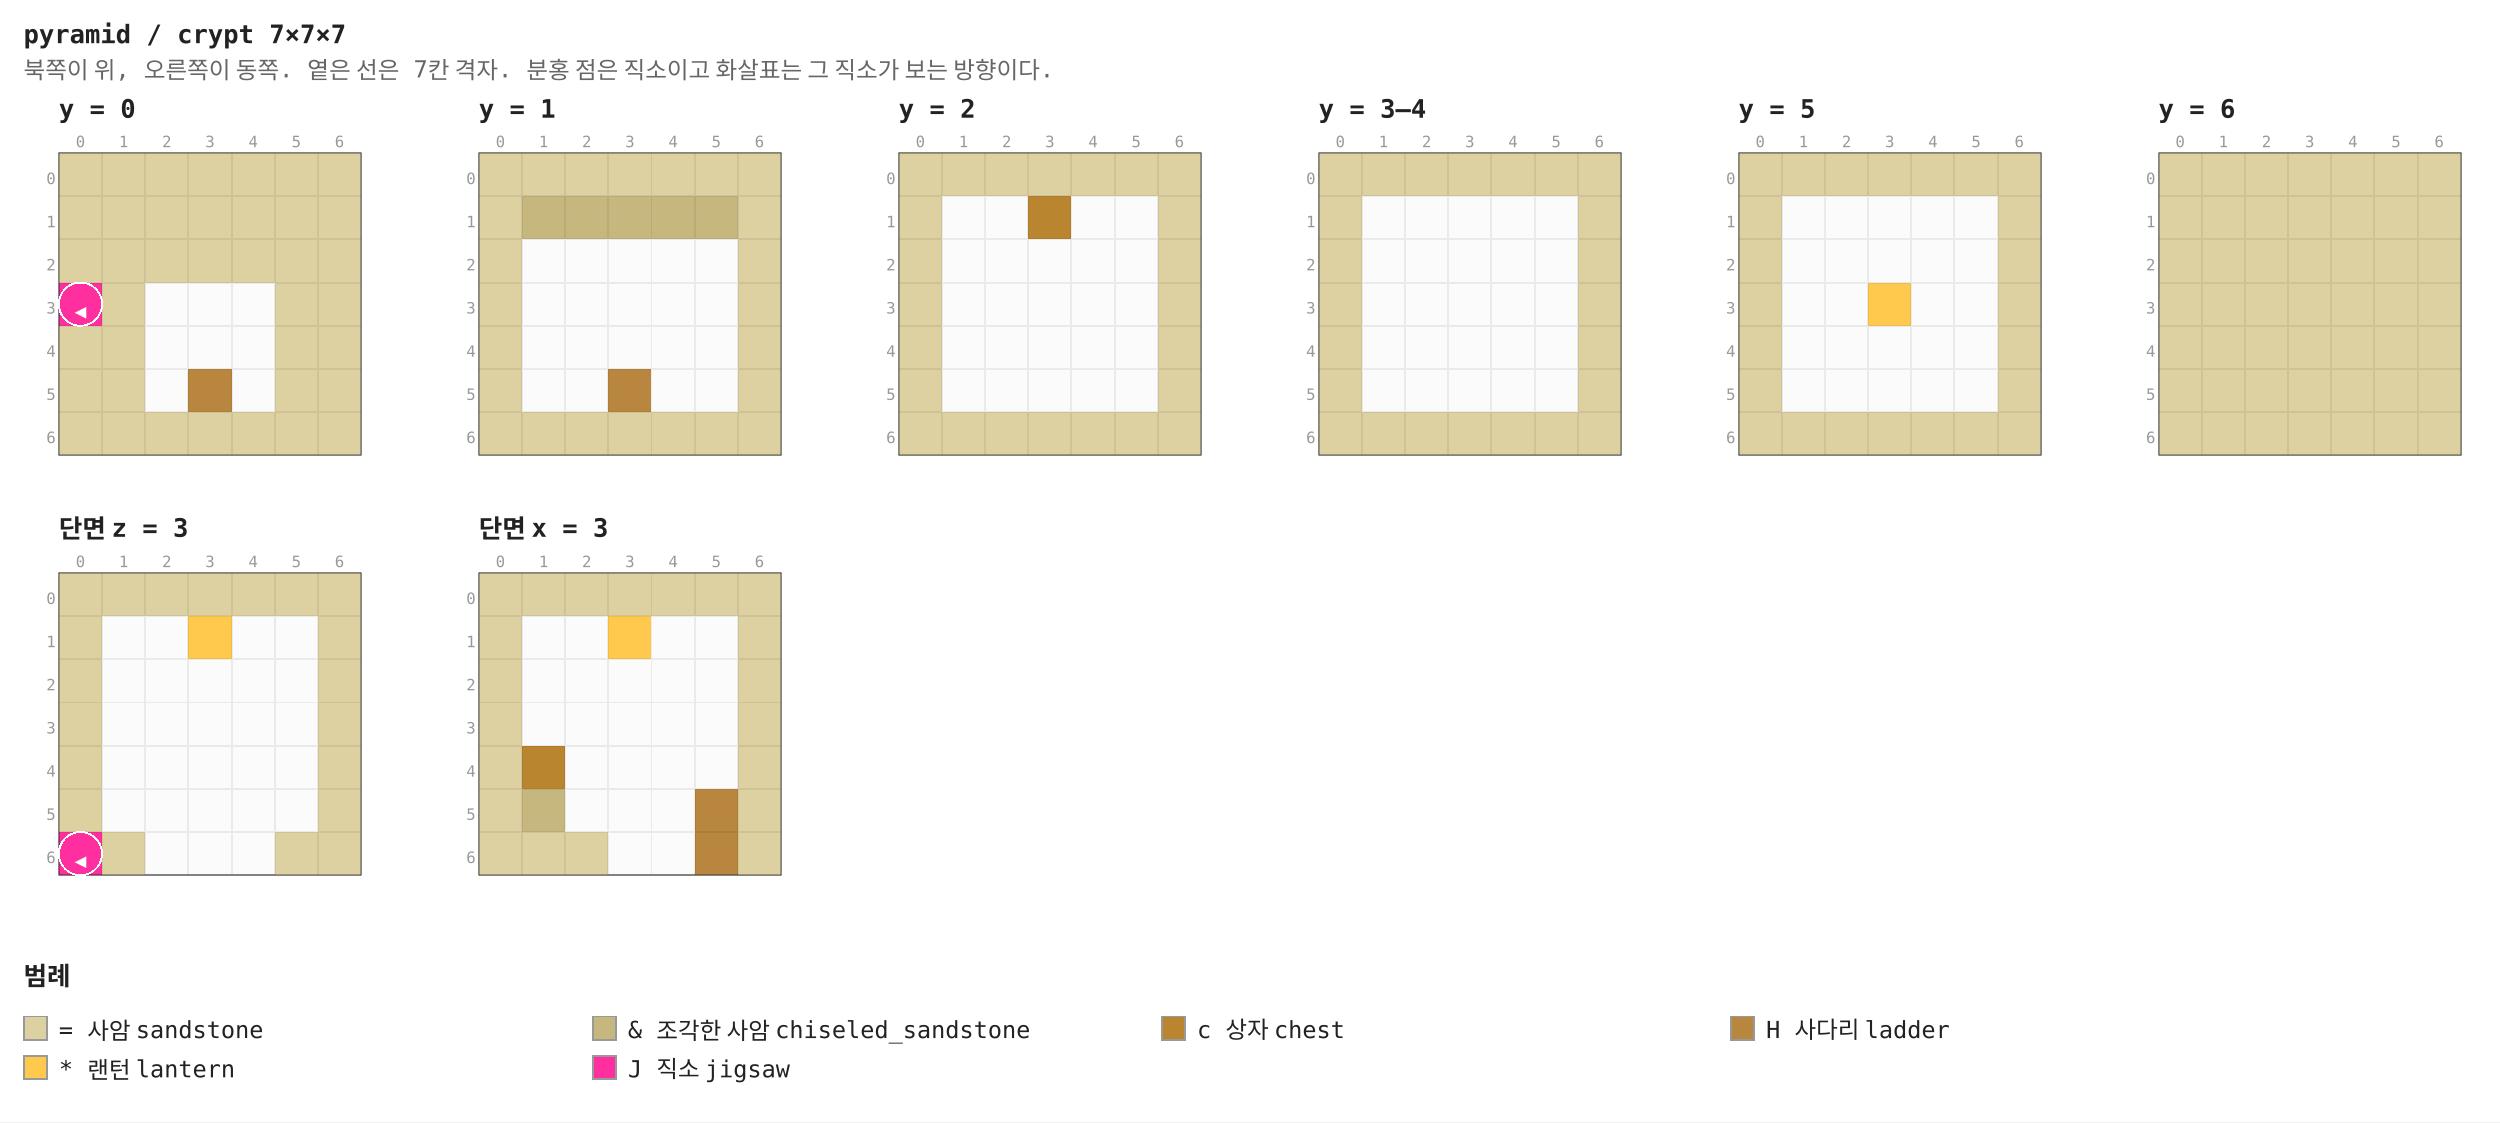
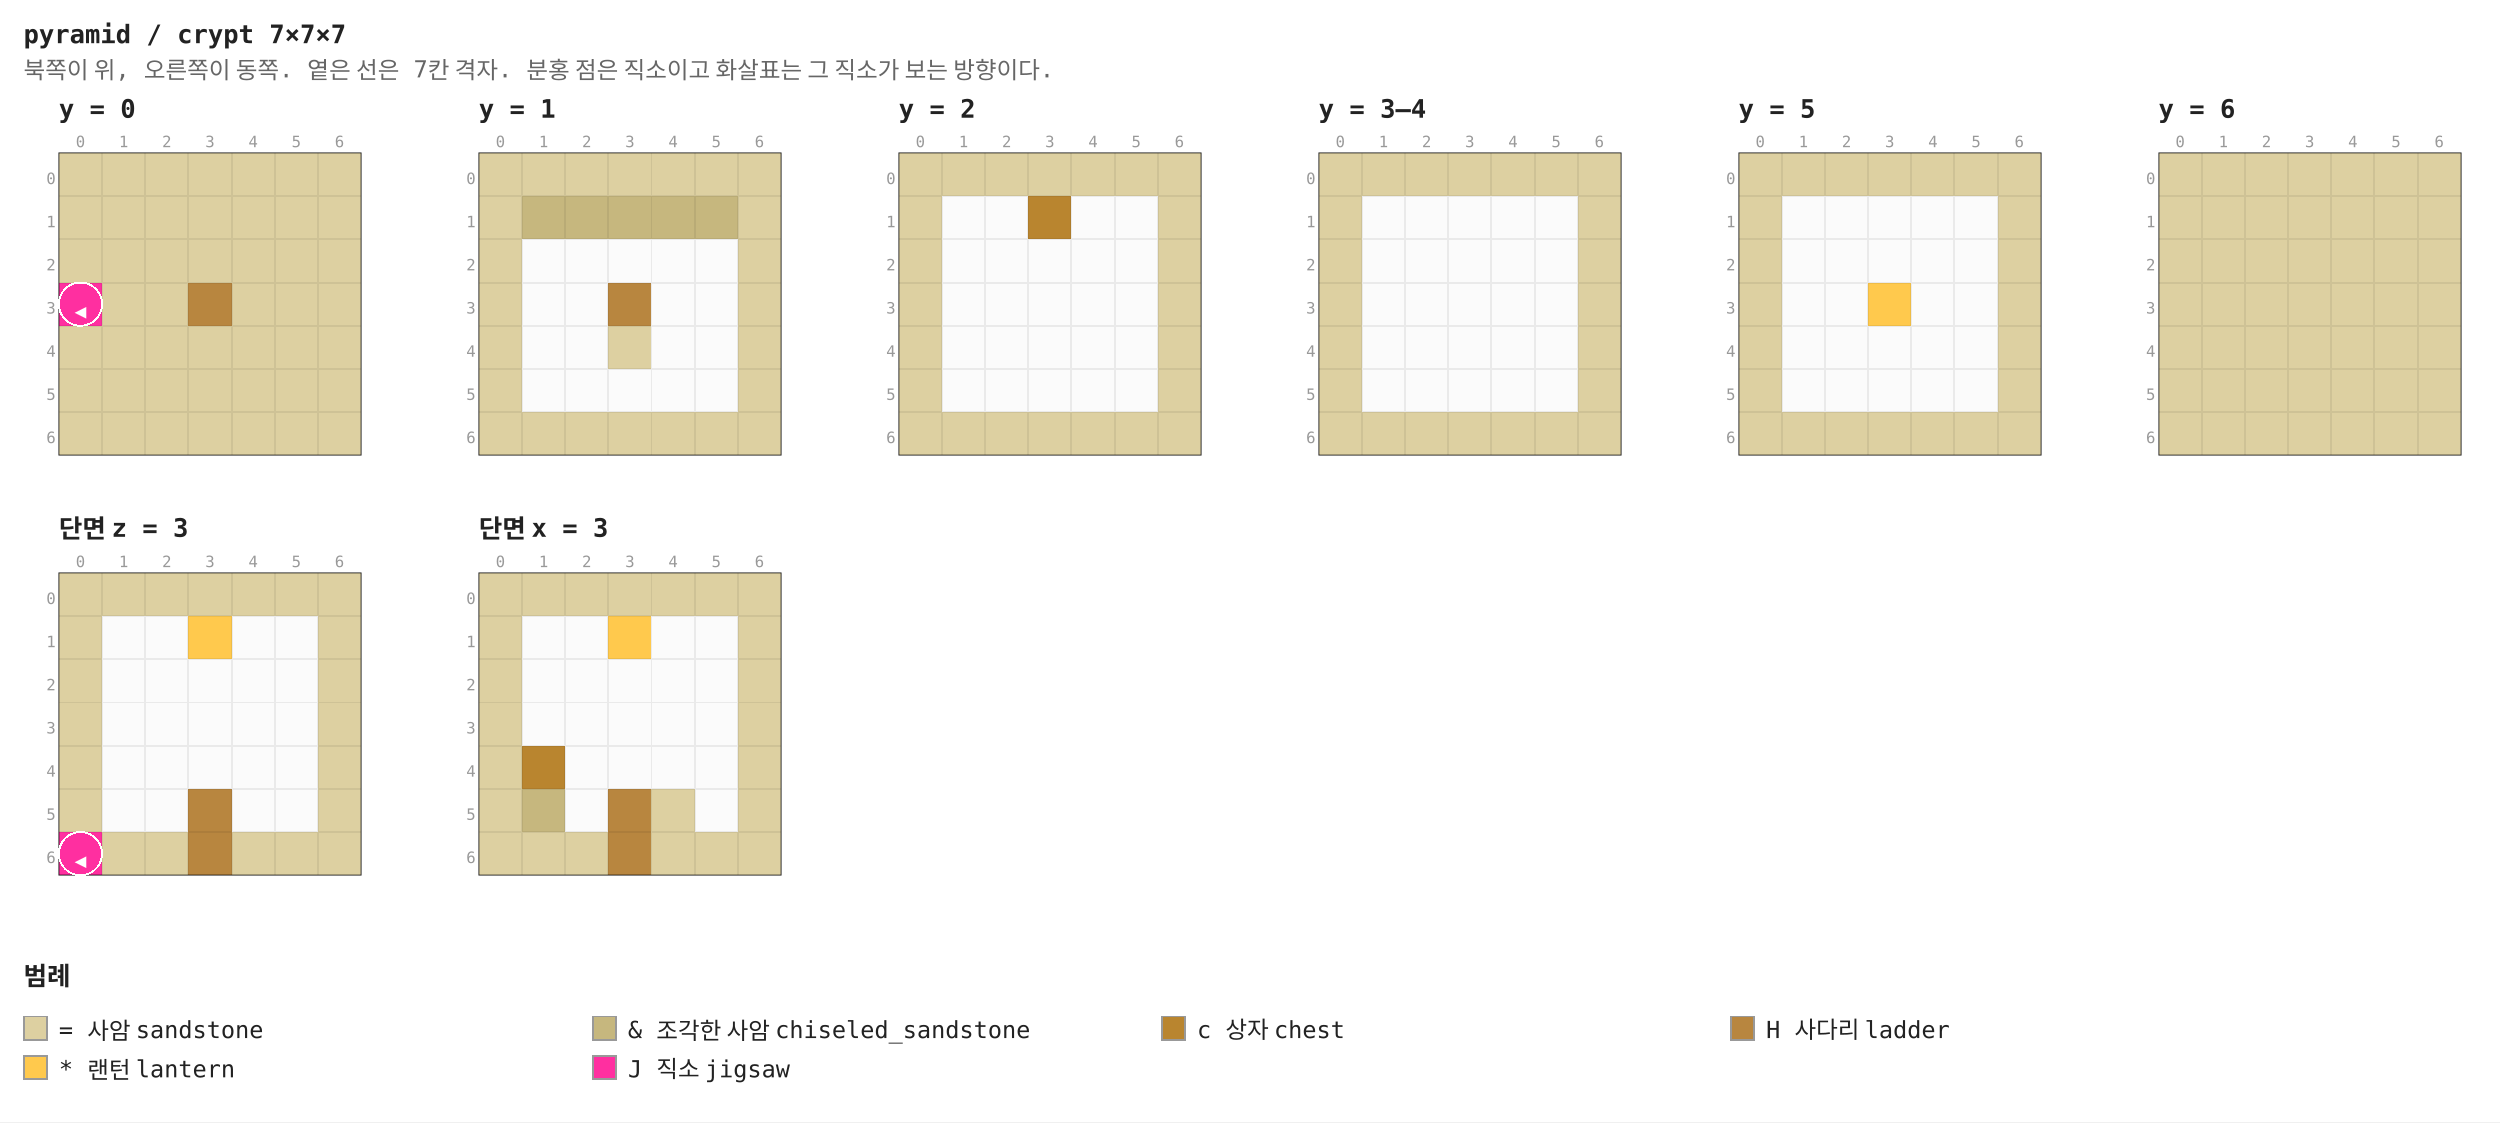
<svg xmlns="http://www.w3.org/2000/svg" width="1274" height="572" viewBox="0 0 1274 572" shape-rendering="crispEdges" font-family="Consolas,'Malgun Gothic','Noto Sans KR',monospace">
  <style>text{fill:#222;shape-rendering:auto}.cap{font-size:13px;font-weight:bold}.leg{font-size:12px}.sub{font-size:12px;fill:#666}.tick{font-size:8px;fill:#999;text-anchor:middle}.arrow{font-size:10px;fill:#fff;text-anchor:middle}.fine{stroke:#000;stroke-opacity:.07;stroke-width:1;fill:none}.grid{stroke:#000;stroke-opacity:.30;stroke-width:1}</style>
  <rect width="100%" height="100%" fill="#fff" />
  <text x="12" y="22" class="cap" font-size="16">pyramid / crypt   7×7×7</text>
  <text x="12" y="40" class="sub">북쪽이 위, 오른쪽이 동쪽. 옅은 선은 7칸 격자. 분홍 점은 직소이고 화살표는 그 직소가 보는 방향이다.</text>
  <text x="30" y="60" class="cap">y = 0</text>
  <rect x="30" y="78" width="154" height="154" fill="#fbfbfb" stroke="#bbb" />
-   <path transform="translate(30,78) scale(22)" fill="#ddd0a1" d="M0 0h7v1h-7zM0 1h7v1h-7zM0 2h7v1h-7zM1 3h1v1h-1zM5 3h2v1h-2zM0 4h2v1h-2zM5 4h2v1h-2zM0 5h2v1h-2zM5 5h2v1h-2zM0 6h7v1h-7z" />
+   <path transform="translate(30,78) scale(22)" fill="#ddd0a1" d="M0 0h7v1h-7zM0 1h7v1h-7zM0 2h7v1h-7zM1 3h2v1h-2zM4 3h3v1h-3zM0 4h7v1h-7zM0 5h7v1h-7zM0 6h7v1h-7z" />
  <path transform="translate(30,78) scale(22)" fill="#ff2fa0" d="M0 3h1v1h-1z" />
-   <path transform="translate(30,78) scale(22)" fill="#b8863f" d="M3 5h1v1h-1z" />
+   <path transform="translate(30,78) scale(22)" fill="#b8863f" d="M3 3h1v1h-1z" />
  <path class="fine" d="M52 78v154M74 78v154M96 78v154M118 78v154M140 78v154M162 78v154M30 100h154M30 122h154M30 144h154M30 166h154M30 188h154M30 210h154" />
  <line x1="30" y1="78" x2="30" y2="232" class="grid" />
  <line x1="184" y1="78" x2="184" y2="232" class="grid" />
  <line x1="30" y1="78" x2="184" y2="78" class="grid" />
  <line x1="30" y1="232" x2="184" y2="232" class="grid" />
  <text x="41.0" y="75" class="tick">0</text>
  <text x="63.0" y="75" class="tick">1</text>
  <text x="85.0" y="75" class="tick">2</text>
  <text x="107.0" y="75" class="tick">3</text>
  <text x="129.0" y="75" class="tick">4</text>
  <text x="151.0" y="75" class="tick">5</text>
  <text x="173.0" y="75" class="tick">6</text>
  <text x="26" y="93.8" class="tick" text-anchor="end">0</text>
  <text x="26" y="115.8" class="tick" text-anchor="end">1</text>
  <text x="26" y="137.8" class="tick" text-anchor="end">2</text>
  <text x="26" y="159.8" class="tick" text-anchor="end">3</text>
  <text x="26" y="181.8" class="tick" text-anchor="end">4</text>
  <text x="26" y="203.8" class="tick" text-anchor="end">5</text>
  <text x="26" y="225.8" class="tick" text-anchor="end">6</text>
  <circle cx="41.0" cy="155.0" r="11.0" fill="#ff2fa0" stroke="#fff" />
  <text x="41.0" y="162.0" class="arrow" font-size="19.8">◀</text>
  <text x="244" y="60" class="cap">y = 1</text>
  <rect x="244" y="78" width="154" height="154" fill="#fbfbfb" stroke="#bbb" />
-   <path transform="translate(244,78) scale(22)" fill="#ddd0a1" d="M0 0h7v1h-7zM0 1h1v1h-1zM6 1h1v1h-1zM0 2h1v1h-1zM6 2h1v1h-1zM0 3h1v1h-1zM6 3h1v1h-1zM0 4h1v1h-1zM6 4h1v1h-1zM0 5h1v1h-1zM6 5h1v1h-1zM0 6h7v1h-7z" />
+   <path transform="translate(244,78) scale(22)" fill="#ddd0a1" d="M0 0h7v1h-7zM0 1h1v1h-1zM6 1h1v1h-1zM0 2h1v1h-1zM6 2h1v1h-1zM0 3h1v1h-1zM6 3h1v1h-1zM0 4h1v1h-1zM3 4h1v1h-1zM6 4h1v1h-1zM0 5h1v1h-1zM6 5h1v1h-1zM0 6h7v1h-7z" />
  <path transform="translate(244,78) scale(22)" fill="#c6b77e" d="M1 1h5v1h-5z" />
-   <path transform="translate(244,78) scale(22)" fill="#b8863f" d="M3 5h1v1h-1z" />
+   <path transform="translate(244,78) scale(22)" fill="#b8863f" d="M3 3h1v1h-1z" />
  <path class="fine" d="M266 78v154M288 78v154M310 78v154M332 78v154M354 78v154M376 78v154M244 100h154M244 122h154M244 144h154M244 166h154M244 188h154M244 210h154" />
  <line x1="244" y1="78" x2="244" y2="232" class="grid" />
  <line x1="398" y1="78" x2="398" y2="232" class="grid" />
  <line x1="244" y1="78" x2="398" y2="78" class="grid" />
  <line x1="244" y1="232" x2="398" y2="232" class="grid" />
  <text x="255.0" y="75" class="tick">0</text>
  <text x="277.0" y="75" class="tick">1</text>
  <text x="299.0" y="75" class="tick">2</text>
  <text x="321.0" y="75" class="tick">3</text>
  <text x="343.0" y="75" class="tick">4</text>
  <text x="365.0" y="75" class="tick">5</text>
  <text x="387.0" y="75" class="tick">6</text>
  <text x="240" y="93.8" class="tick" text-anchor="end">0</text>
  <text x="240" y="115.8" class="tick" text-anchor="end">1</text>
  <text x="240" y="137.8" class="tick" text-anchor="end">2</text>
  <text x="240" y="159.8" class="tick" text-anchor="end">3</text>
  <text x="240" y="181.8" class="tick" text-anchor="end">4</text>
  <text x="240" y="203.8" class="tick" text-anchor="end">5</text>
  <text x="240" y="225.8" class="tick" text-anchor="end">6</text>
  <text x="458" y="60" class="cap">y = 2</text>
  <rect x="458" y="78" width="154" height="154" fill="#fbfbfb" stroke="#bbb" />
  <path transform="translate(458,78) scale(22)" fill="#ddd0a1" d="M0 0h7v1h-7zM0 1h1v1h-1zM6 1h1v1h-1zM0 2h1v1h-1zM6 2h1v1h-1zM0 3h1v1h-1zM6 3h1v1h-1zM0 4h1v1h-1zM6 4h1v1h-1zM0 5h1v1h-1zM6 5h1v1h-1zM0 6h7v1h-7z" />
  <path transform="translate(458,78) scale(22)" fill="#b9852f" d="M3 1h1v1h-1z" />
  <path class="fine" d="M480 78v154M502 78v154M524 78v154M546 78v154M568 78v154M590 78v154M458 100h154M458 122h154M458 144h154M458 166h154M458 188h154M458 210h154" />
  <line x1="458" y1="78" x2="458" y2="232" class="grid" />
  <line x1="612" y1="78" x2="612" y2="232" class="grid" />
  <line x1="458" y1="78" x2="612" y2="78" class="grid" />
  <line x1="458" y1="232" x2="612" y2="232" class="grid" />
  <text x="469.0" y="75" class="tick">0</text>
  <text x="491.0" y="75" class="tick">1</text>
  <text x="513.0" y="75" class="tick">2</text>
  <text x="535.0" y="75" class="tick">3</text>
  <text x="557.0" y="75" class="tick">4</text>
  <text x="579.0" y="75" class="tick">5</text>
  <text x="601.0" y="75" class="tick">6</text>
  <text x="454" y="93.8" class="tick" text-anchor="end">0</text>
  <text x="454" y="115.8" class="tick" text-anchor="end">1</text>
  <text x="454" y="137.8" class="tick" text-anchor="end">2</text>
  <text x="454" y="159.8" class="tick" text-anchor="end">3</text>
  <text x="454" y="181.8" class="tick" text-anchor="end">4</text>
  <text x="454" y="203.8" class="tick" text-anchor="end">5</text>
  <text x="454" y="225.8" class="tick" text-anchor="end">6</text>
  <text x="672" y="60" class="cap">y = 3–4</text>
  <rect x="672" y="78" width="154" height="154" fill="#fbfbfb" stroke="#bbb" />
  <path transform="translate(672,78) scale(22)" fill="#ddd0a1" d="M0 0h7v1h-7zM0 1h1v1h-1zM6 1h1v1h-1zM0 2h1v1h-1zM6 2h1v1h-1zM0 3h1v1h-1zM6 3h1v1h-1zM0 4h1v1h-1zM6 4h1v1h-1zM0 5h1v1h-1zM6 5h1v1h-1zM0 6h7v1h-7z" />
  <path class="fine" d="M694 78v154M716 78v154M738 78v154M760 78v154M782 78v154M804 78v154M672 100h154M672 122h154M672 144h154M672 166h154M672 188h154M672 210h154" />
  <line x1="672" y1="78" x2="672" y2="232" class="grid" />
  <line x1="826" y1="78" x2="826" y2="232" class="grid" />
  <line x1="672" y1="78" x2="826" y2="78" class="grid" />
  <line x1="672" y1="232" x2="826" y2="232" class="grid" />
  <text x="683.0" y="75" class="tick">0</text>
  <text x="705.0" y="75" class="tick">1</text>
  <text x="727.0" y="75" class="tick">2</text>
  <text x="749.0" y="75" class="tick">3</text>
  <text x="771.0" y="75" class="tick">4</text>
  <text x="793.0" y="75" class="tick">5</text>
  <text x="815.0" y="75" class="tick">6</text>
  <text x="668" y="93.8" class="tick" text-anchor="end">0</text>
  <text x="668" y="115.8" class="tick" text-anchor="end">1</text>
  <text x="668" y="137.8" class="tick" text-anchor="end">2</text>
  <text x="668" y="159.8" class="tick" text-anchor="end">3</text>
  <text x="668" y="181.8" class="tick" text-anchor="end">4</text>
  <text x="668" y="203.8" class="tick" text-anchor="end">5</text>
  <text x="668" y="225.8" class="tick" text-anchor="end">6</text>
  <text x="886" y="60" class="cap">y = 5</text>
  <rect x="886" y="78" width="154" height="154" fill="#fbfbfb" stroke="#bbb" />
  <path transform="translate(886,78) scale(22)" fill="#ddd0a1" d="M0 0h7v1h-7zM0 1h1v1h-1zM6 1h1v1h-1zM0 2h1v1h-1zM6 2h1v1h-1zM0 3h1v1h-1zM6 3h1v1h-1zM0 4h1v1h-1zM6 4h1v1h-1zM0 5h1v1h-1zM6 5h1v1h-1zM0 6h7v1h-7z" />
  <path transform="translate(886,78) scale(22)" fill="#ffc94d" d="M3 3h1v1h-1z" />
  <path class="fine" d="M908 78v154M930 78v154M952 78v154M974 78v154M996 78v154M1018 78v154M886 100h154M886 122h154M886 144h154M886 166h154M886 188h154M886 210h154" />
  <line x1="886" y1="78" x2="886" y2="232" class="grid" />
  <line x1="1040" y1="78" x2="1040" y2="232" class="grid" />
  <line x1="886" y1="78" x2="1040" y2="78" class="grid" />
  <line x1="886" y1="232" x2="1040" y2="232" class="grid" />
  <text x="897.0" y="75" class="tick">0</text>
  <text x="919.0" y="75" class="tick">1</text>
  <text x="941.0" y="75" class="tick">2</text>
  <text x="963.0" y="75" class="tick">3</text>
  <text x="985.0" y="75" class="tick">4</text>
  <text x="1007.0" y="75" class="tick">5</text>
  <text x="1029.0" y="75" class="tick">6</text>
  <text x="882" y="93.8" class="tick" text-anchor="end">0</text>
  <text x="882" y="115.8" class="tick" text-anchor="end">1</text>
  <text x="882" y="137.8" class="tick" text-anchor="end">2</text>
  <text x="882" y="159.8" class="tick" text-anchor="end">3</text>
  <text x="882" y="181.8" class="tick" text-anchor="end">4</text>
  <text x="882" y="203.8" class="tick" text-anchor="end">5</text>
  <text x="882" y="225.8" class="tick" text-anchor="end">6</text>
  <text x="1100" y="60" class="cap">y = 6</text>
  <rect x="1100" y="78" width="154" height="154" fill="#fbfbfb" stroke="#bbb" />
  <path transform="translate(1100,78) scale(22)" fill="#ddd0a1" d="M0 0h7v1h-7zM0 1h7v1h-7zM0 2h7v1h-7zM0 3h7v1h-7zM0 4h7v1h-7zM0 5h7v1h-7zM0 6h7v1h-7z" />
  <path class="fine" d="M1122 78v154M1144 78v154M1166 78v154M1188 78v154M1210 78v154M1232 78v154M1100 100h154M1100 122h154M1100 144h154M1100 166h154M1100 188h154M1100 210h154" />
  <line x1="1100" y1="78" x2="1100" y2="232" class="grid" />
  <line x1="1254" y1="78" x2="1254" y2="232" class="grid" />
  <line x1="1100" y1="78" x2="1254" y2="78" class="grid" />
  <line x1="1100" y1="232" x2="1254" y2="232" class="grid" />
  <text x="1111.0" y="75" class="tick">0</text>
  <text x="1133.0" y="75" class="tick">1</text>
  <text x="1155.0" y="75" class="tick">2</text>
  <text x="1177.0" y="75" class="tick">3</text>
  <text x="1199.0" y="75" class="tick">4</text>
  <text x="1221.0" y="75" class="tick">5</text>
  <text x="1243.0" y="75" class="tick">6</text>
  <text x="1096" y="93.8" class="tick" text-anchor="end">0</text>
  <text x="1096" y="115.8" class="tick" text-anchor="end">1</text>
  <text x="1096" y="137.8" class="tick" text-anchor="end">2</text>
  <text x="1096" y="159.8" class="tick" text-anchor="end">3</text>
  <text x="1096" y="181.8" class="tick" text-anchor="end">4</text>
  <text x="1096" y="203.8" class="tick" text-anchor="end">5</text>
  <text x="1096" y="225.8" class="tick" text-anchor="end">6</text>
  <text x="30" y="274" class="cap">단면 z = 3</text>
  <rect x="30" y="292" width="154" height="154" fill="#fbfbfb" stroke="#bbb" />
-   <path transform="translate(30,292) scale(22)" fill="#ddd0a1" d="M0 0h7v1h-7zM0 1h1v1h-1zM6 1h1v1h-1zM0 2h1v1h-1zM6 2h1v1h-1zM0 3h1v1h-1zM6 3h1v1h-1zM0 4h1v1h-1zM6 4h1v1h-1zM0 5h1v1h-1zM6 5h1v1h-1zM1 6h1v1h-1zM5 6h2v1h-2z" />
+   <path transform="translate(30,292) scale(22)" fill="#ddd0a1" d="M0 0h7v1h-7zM0 1h1v1h-1zM6 1h1v1h-1zM0 2h1v1h-1zM6 2h1v1h-1zM0 3h1v1h-1zM6 3h1v1h-1zM0 4h1v1h-1zM6 4h1v1h-1zM0 5h1v1h-1zM6 5h1v1h-1zM1 6h2v1h-2zM4 6h3v1h-3z" />
  <path transform="translate(30,292) scale(22)" fill="#ffc94d" d="M3 1h1v1h-1z" />
+   <path transform="translate(30,292) scale(22)" fill="#b8863f" d="M3 5h1v1h-1zM3 6h1v1h-1z" />
  <path transform="translate(30,292) scale(22)" fill="#ff2fa0" d="M0 6h1v1h-1z" />
  <path class="fine" d="M52 292v154M74 292v154M96 292v154M118 292v154M140 292v154M162 292v154M30 314h154M30 336h154M30 358h154M30 380h154M30 402h154M30 424h154" />
  <line x1="30" y1="292" x2="30" y2="446" class="grid" />
  <line x1="184" y1="292" x2="184" y2="446" class="grid" />
  <line x1="30" y1="292" x2="184" y2="292" class="grid" />
  <line x1="30" y1="446" x2="184" y2="446" class="grid" />
  <text x="41.0" y="289" class="tick">0</text>
  <text x="63.0" y="289" class="tick">1</text>
  <text x="85.0" y="289" class="tick">2</text>
  <text x="107.0" y="289" class="tick">3</text>
  <text x="129.0" y="289" class="tick">4</text>
  <text x="151.0" y="289" class="tick">5</text>
  <text x="173.0" y="289" class="tick">6</text>
  <text x="26" y="307.8" class="tick" text-anchor="end">0</text>
  <text x="26" y="329.8" class="tick" text-anchor="end">1</text>
  <text x="26" y="351.8" class="tick" text-anchor="end">2</text>
  <text x="26" y="373.8" class="tick" text-anchor="end">3</text>
  <text x="26" y="395.8" class="tick" text-anchor="end">4</text>
  <text x="26" y="417.8" class="tick" text-anchor="end">5</text>
  <text x="26" y="439.8" class="tick" text-anchor="end">6</text>
  <circle cx="41.0" cy="435.0" r="11.0" fill="#ff2fa0" stroke="#fff" />
  <text x="41.0" y="442.0" class="arrow" font-size="19.8">◀</text>
  <text x="244" y="274" class="cap">단면 x = 3</text>
  <rect x="244" y="292" width="154" height="154" fill="#fbfbfb" stroke="#bbb" />
-   <path transform="translate(244,292) scale(22)" fill="#ddd0a1" d="M0 0h7v1h-7zM0 1h1v1h-1zM6 1h1v1h-1zM0 2h1v1h-1zM6 2h1v1h-1zM0 3h1v1h-1zM6 3h1v1h-1zM0 4h1v1h-1zM6 4h1v1h-1zM0 5h1v1h-1zM6 5h1v1h-1zM0 6h3v1h-3zM6 6h1v1h-1z" />
+   <path transform="translate(244,292) scale(22)" fill="#ddd0a1" d="M0 0h7v1h-7zM0 1h1v1h-1zM6 1h1v1h-1zM0 2h1v1h-1zM6 2h1v1h-1zM0 3h1v1h-1zM6 3h1v1h-1zM0 4h1v1h-1zM6 4h1v1h-1zM0 5h1v1h-1zM4 5h1v1h-1zM6 5h1v1h-1zM0 6h3v1h-3zM4 6h3v1h-3z" />
  <path transform="translate(244,292) scale(22)" fill="#ffc94d" d="M3 1h1v1h-1z" />
  <path transform="translate(244,292) scale(22)" fill="#b9852f" d="M1 4h1v1h-1z" />
  <path transform="translate(244,292) scale(22)" fill="#c6b77e" d="M1 5h1v1h-1z" />
-   <path transform="translate(244,292) scale(22)" fill="#b8863f" d="M5 5h1v1h-1zM5 6h1v1h-1z" />
+   <path transform="translate(244,292) scale(22)" fill="#b8863f" d="M3 5h1v1h-1zM3 6h1v1h-1z" />
  <path class="fine" d="M266 292v154M288 292v154M310 292v154M332 292v154M354 292v154M376 292v154M244 314h154M244 336h154M244 358h154M244 380h154M244 402h154M244 424h154" />
  <line x1="244" y1="292" x2="244" y2="446" class="grid" />
  <line x1="398" y1="292" x2="398" y2="446" class="grid" />
  <line x1="244" y1="292" x2="398" y2="292" class="grid" />
  <line x1="244" y1="446" x2="398" y2="446" class="grid" />
  <text x="255.0" y="289" class="tick">0</text>
  <text x="277.0" y="289" class="tick">1</text>
  <text x="299.0" y="289" class="tick">2</text>
  <text x="321.0" y="289" class="tick">3</text>
  <text x="343.0" y="289" class="tick">4</text>
  <text x="365.0" y="289" class="tick">5</text>
  <text x="387.0" y="289" class="tick">6</text>
  <text x="240" y="307.8" class="tick" text-anchor="end">0</text>
  <text x="240" y="329.8" class="tick" text-anchor="end">1</text>
  <text x="240" y="351.8" class="tick" text-anchor="end">2</text>
  <text x="240" y="373.8" class="tick" text-anchor="end">3</text>
  <text x="240" y="395.8" class="tick" text-anchor="end">4</text>
  <text x="240" y="417.8" class="tick" text-anchor="end">5</text>
  <text x="240" y="439.8" class="tick" text-anchor="end">6</text>
  <text x="12" y="502" class="cap">범례</text>
  <rect x="12" y="518" width="12" height="12" fill="#ddd0a1" stroke="#999" />
  <text x="30" y="529" class="leg">=  사암  sandstone</text>
  <rect x="302" y="518" width="12" height="12" fill="#c6b77e" stroke="#999" />
  <text x="320" y="529" class="leg">&amp;  조각한 사암  chiseled_sandstone</text>
  <rect x="592" y="518" width="12" height="12" fill="#b9852f" stroke="#999" />
  <text x="610" y="529" class="leg">c  상자  chest</text>
  <rect x="882" y="518" width="12" height="12" fill="#b8863f" stroke="#999" />
  <text x="900" y="529" class="leg">H  사다리  ladder</text>
  <rect x="12" y="538" width="12" height="12" fill="#ffc94d" stroke="#999" />
  <text x="30" y="549" class="leg">*  랜턴  lantern</text>
  <rect x="302" y="538" width="12" height="12" fill="#ff2fa0" stroke="#999" />
  <text x="320" y="549" class="leg">J  직소  jigsaw</text>
</svg>
